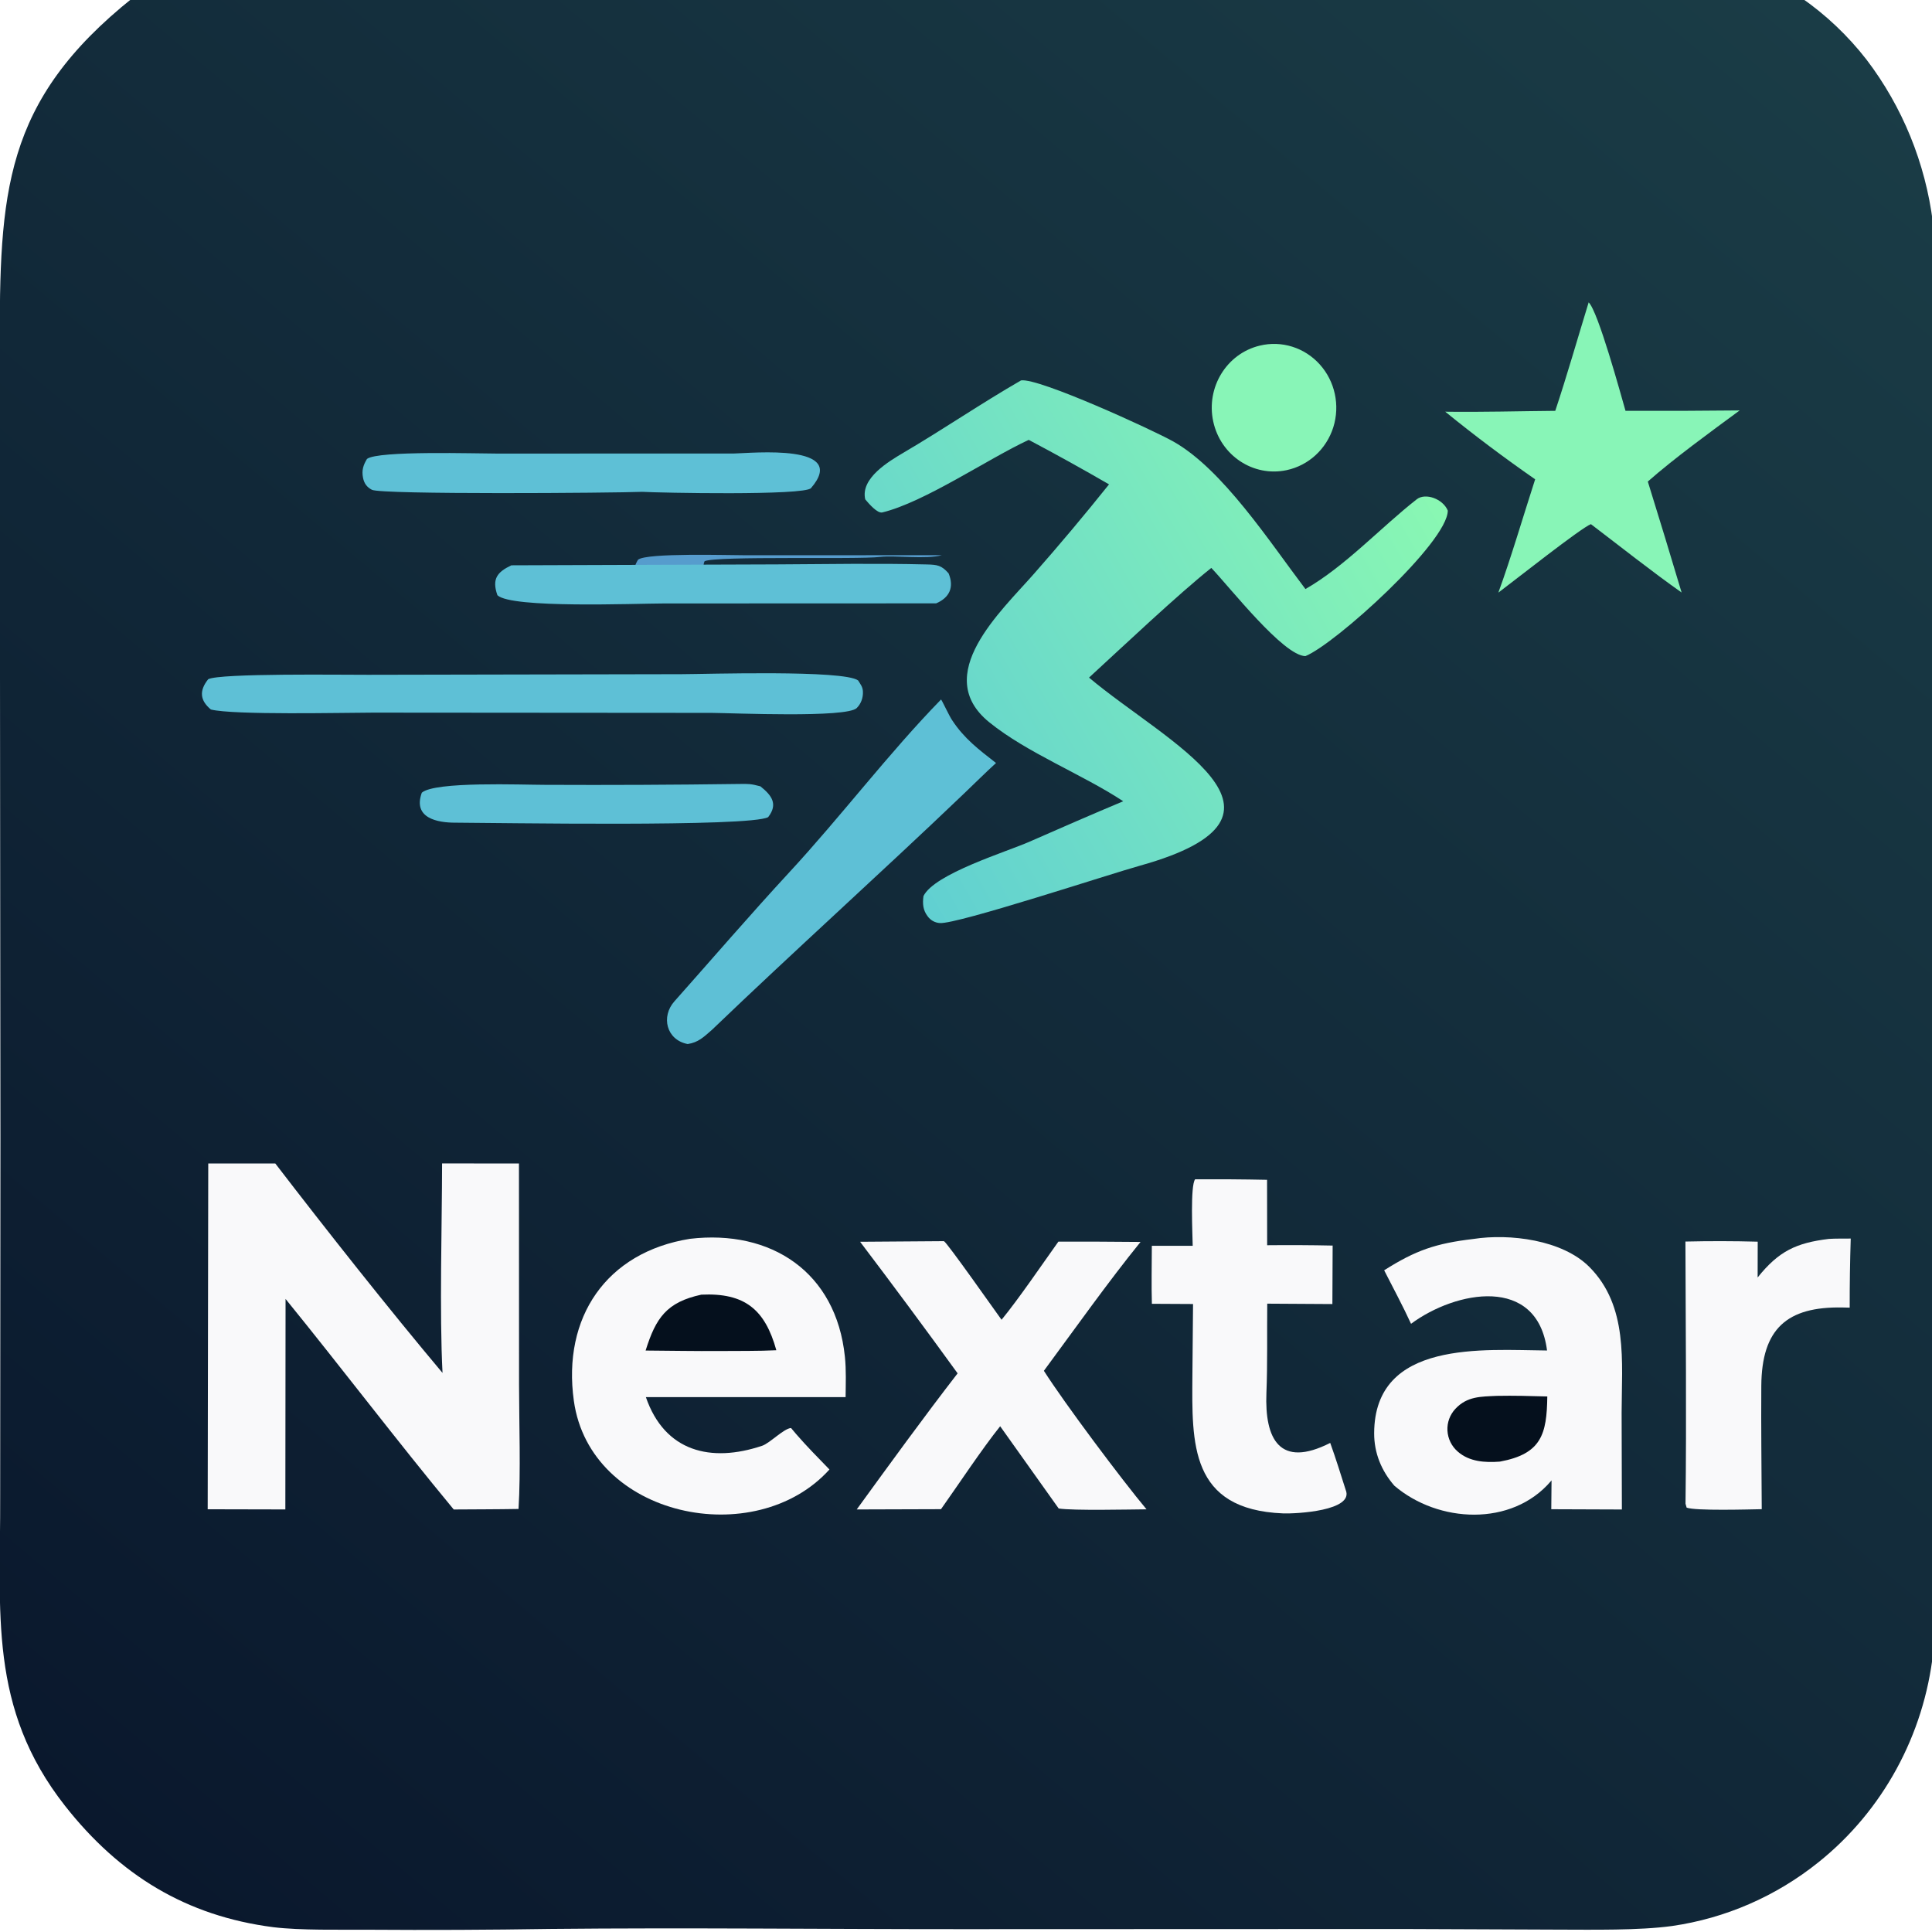
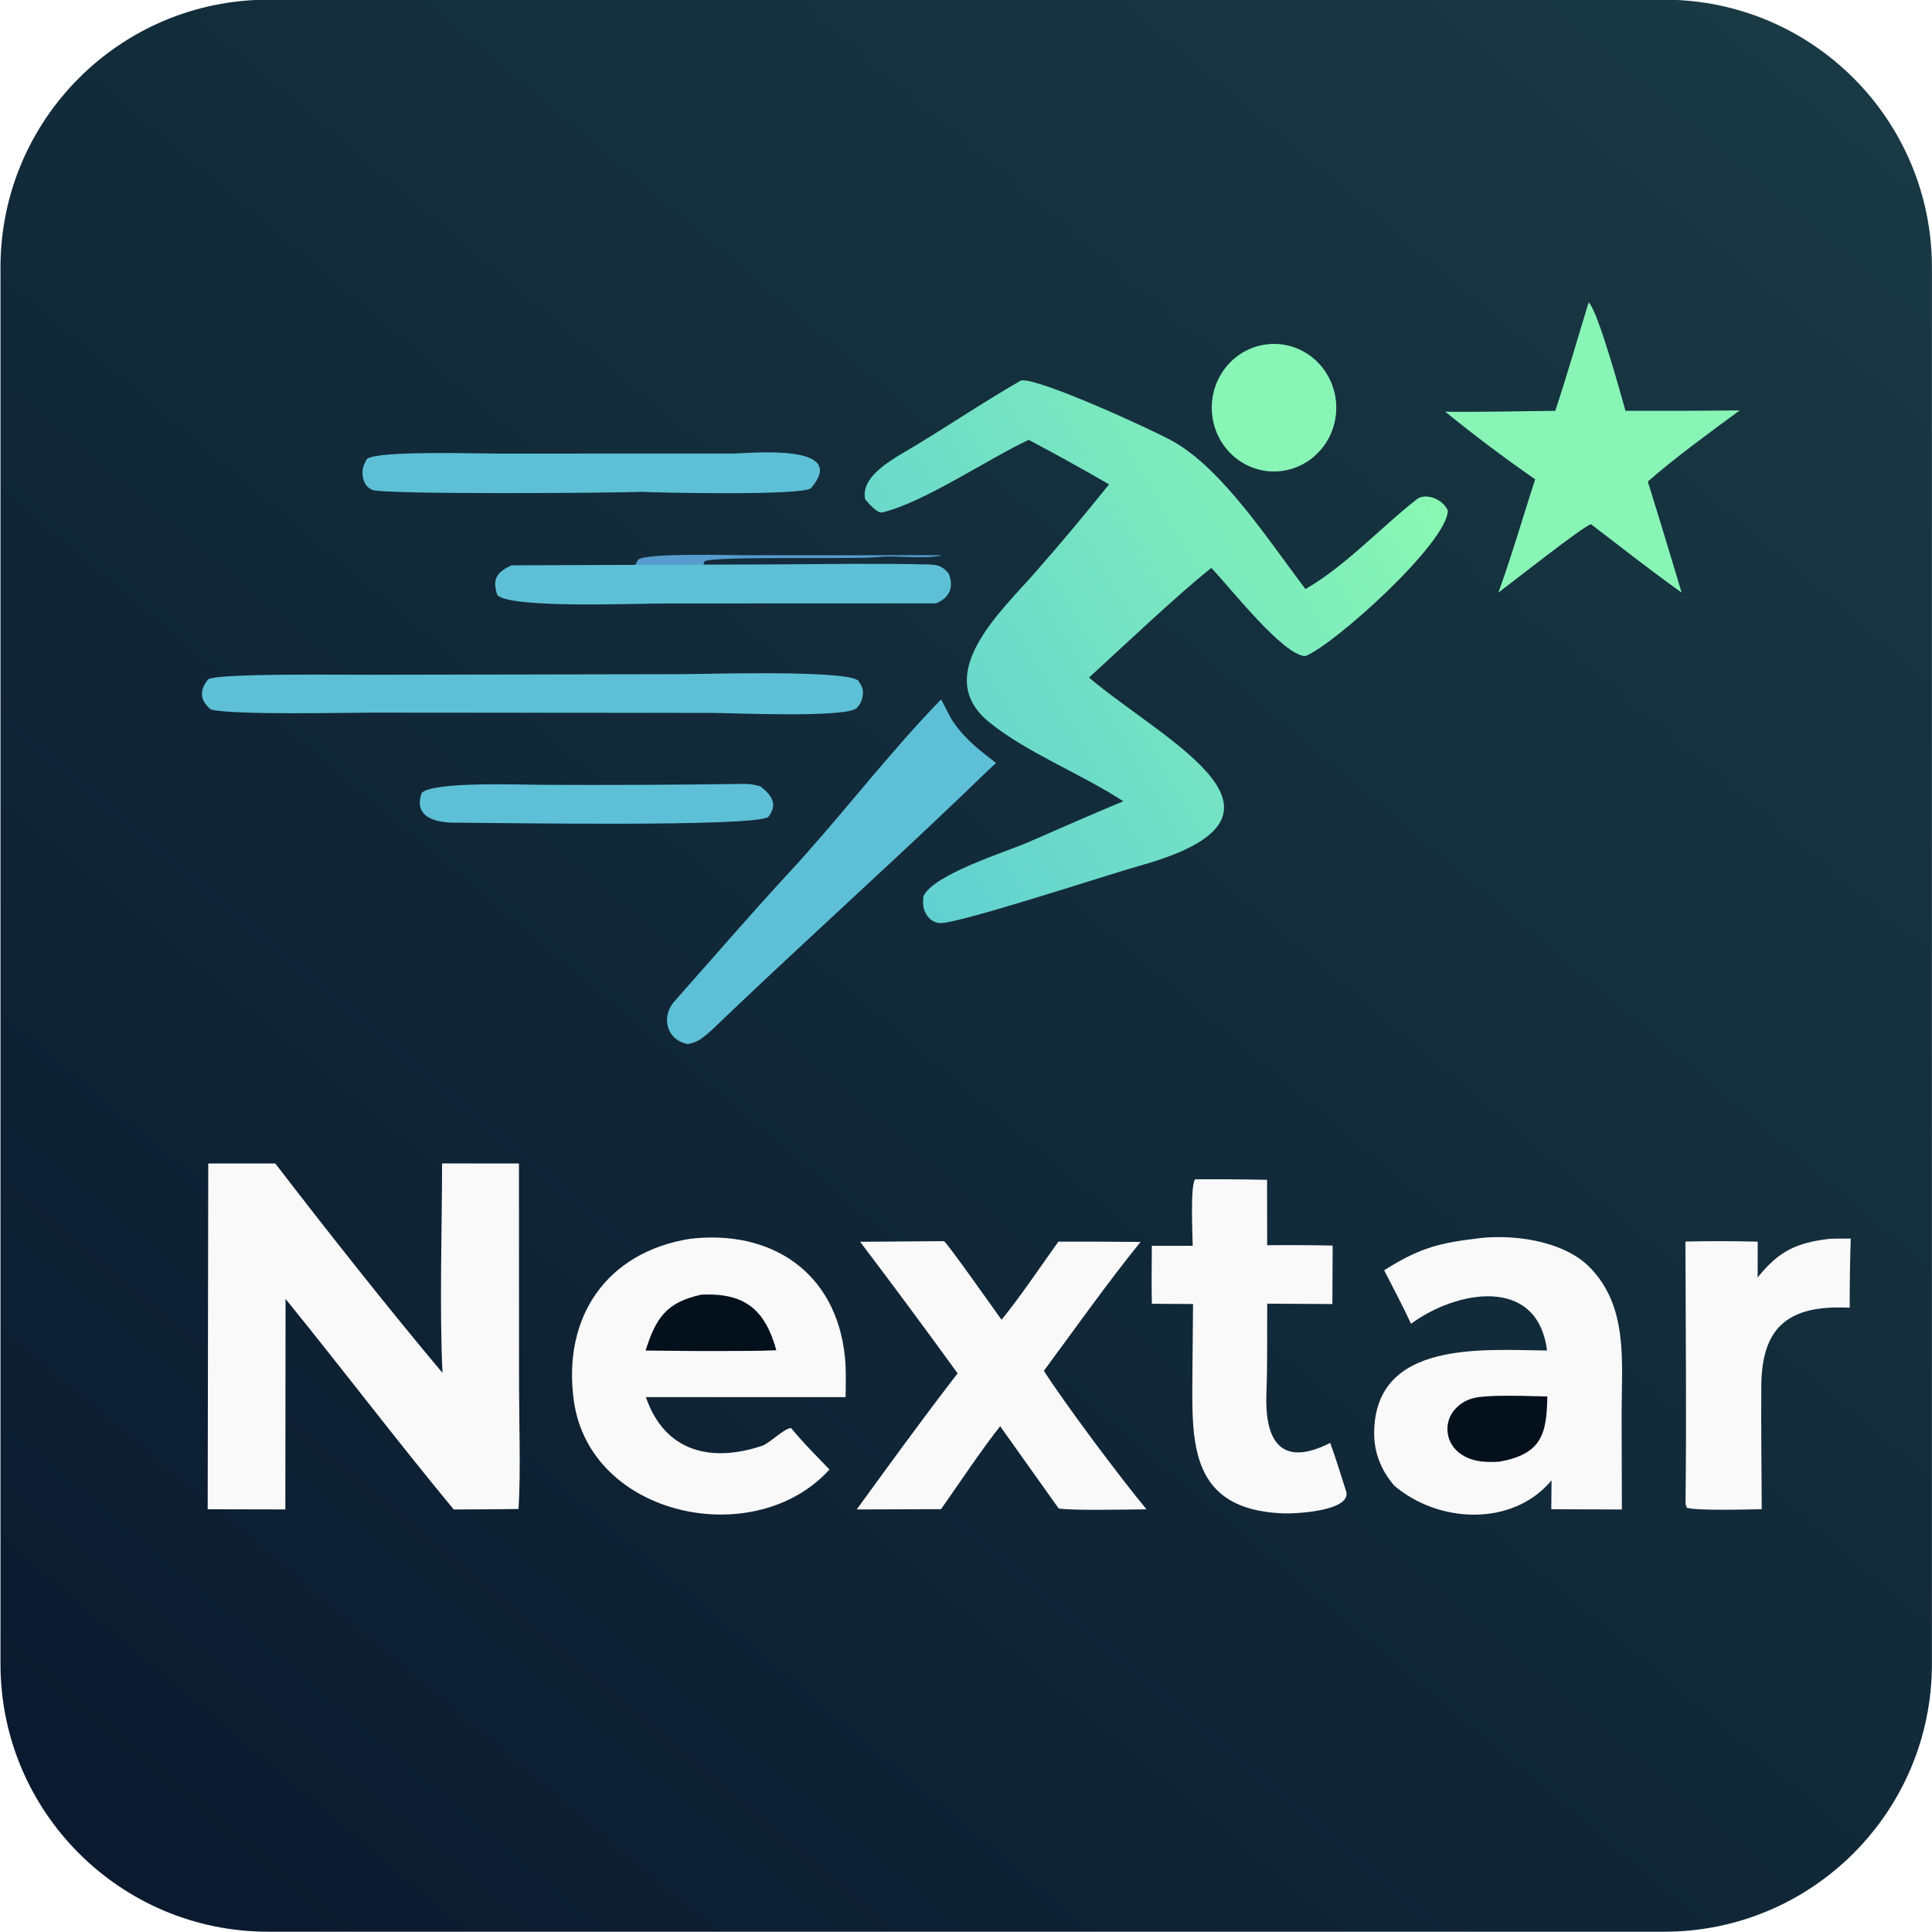
- <svg xmlns="http://www.w3.org/2000/svg" xmlns:xlink="http://www.w3.org/1999/xlink" width="512" height="512" viewBox="0 0 512 512" version="1.1">
-   <defs>
+ <svg xmlns="http://www.w3.org/2000/svg" xmlns:xlink="http://www.w3.org/1999/xlink" width="512" height="512" viewBox="0 0 512 512" version="1.1" id="svg1">
+   <defs id="defs1">
    <linearGradient id="gradient_4" gradientUnits="userSpaceOnUse" x1="283.483" y1="570.305" x2="173.624" y2="635.223" gradientTransform="matrix(0.9733706,0,0,0.9970821,99.6037,-448.7471)">
-       <stop offset="0" stop-color="#89F7B3" />
-       <stop offset="1" stop-color="#61D0D1" />
+       <stop offset="0" stop-color="#89F7B3" id="stop18" />
+       <stop offset="1" stop-color="#61D0D1" id="stop19" />
    </linearGradient>
    <linearGradient id="gradient_0" gradientUnits="userSpaceOnUse" x1="63.961" y1="362.055" x2="367.209" y2="-7.719">
-       <stop offset="0" stop-color="#0A182D" />
-       <stop offset="1" stop-color="#1A3C46" />
+       <stop offset="0" stop-color="#0A182D" id="stop1" />
+       <stop offset="1" stop-color="#1A3C46" id="stop2" />
    </linearGradient>
    <linearGradient id="gradient_4-0" gradientUnits="userSpaceOnUse" x1="283.483" y1="570.305" x2="173.624" y2="635.223" gradientTransform="matrix(1.322927,0,0,1.355154,-4.638562,-657.0727)">
-       <stop offset="0" stop-color="#89F7B3" />
-       <stop offset="1" stop-color="#61D0D1" />
+       <stop offset="0" stop-color="#89F7B3" id="stop18-6" />
+       <stop offset="1" stop-color="#61D0D1" id="stop19-2" />
    </linearGradient>
-     <linearGradient xlink:href="#gradient_0" id="linearGradient67" gradientUnits="userSpaceOnUse" x1="63.961" y1="362.055" x2="367.209" y2="-7.719" gradientTransform="matrix(1.366524,0,0,1.402953,-38.31195,-0.6521726)" />
+     <linearGradient xlink:href="#gradient_0" id="linearGradient67" gradientUnits="userSpaceOnUse" x1="63.961" y1="362.055" x2="367.209" y2="-7.719" gradientTransform="matrix(1.581256,0,0,1.623409,-84.66633,-40.8872)" />
+     <clipPath clipPathUnits="userSpaceOnUse" id="clipPath1">
+       <rect style="fill:#000000" id="rect2" width="511.855" height="512.008" x="0.127" y="-0.081" ry="70.957" />
+     </clipPath>
  </defs>
-   <g>
-     <path fill="url(#gradient_0)" d="M 35.289,-0.652 H 477.278 c 6.573,4.547 12.435,10.101 17.382,16.468 9.511,12.49 15.592,27.386 17.574,43.118 1.845,14.182 0.916,47.975 0.916,63.432 l 0.027,118.717 -0.055,127.147 c 0.014,18.568 1.121,52.576 -0.806,69.672 -2.446,21.958 -13.392,41.983 -30.364,55.581 -11.274,9.057 -24.693,14.899 -38.878,16.934 -8.718,1.193 -21.085,0.968 -30.05,0.954 l -41.392,-0.168 -116.592,0.042 c -36.295,0.014 -73.136,-0.421 -109.322,-0.056 -16.016,0.253 -32.045,0.323 -48.074,0.21 -7.543,-0.042 -17.942,0.21 -25.199,-0.673 C 49.35,507.764 31.654,496.911 17.223,478.553 -3.165,452.59 0.169,427.316 0.047,396.266 L 0.115,301.697 -0.036,141.001 -0.077,92.723 C -0.09,51.257 0.716,26.912 35.289,-0.652 Z" style="fill:url(#linearGradient67);stroke-width:1.385" />
-     <path fill="#f9f9fa" d="m 117.157,308.317 20.373,0.023 0.023,58.732 c 0.011,10.003 0.47,23.114 -0.138,32.819 -5.69,0.103 -11.471,0.092 -17.172,0.138 -15.062,-18.193 -29.619,-37.407 -44.566,-55.796 l -0.057,55.784 -20.579,-0.046 0.149,-91.643 17.769,0.011 c 13.502,17.574 30.055,38.543 44.313,55.497 -0.826,-16.037 -0.138,-38.968 -0.115,-55.52 z" style="stroke-width:1.147" />
-     <path fill="#f9f9fa" d="m 182.841,328.3 c 21.474,-2.535 38.761,8.775 41.067,31.27 0.367,3.51 0.218,7.135 0.184,10.68 h -52.928 c 4.978,14.465 17.23,17.459 30.812,12.894 2.03,-0.677 5.759,-4.6 7.663,-4.703 l 1.399,1.663 c 2.788,3.212 5.804,6.263 8.775,9.326 -19.604,21.726 -63.424,12.722 -67.737,-18.205 -3.086,-22.105 8.592,-39.38 30.766,-42.925 z" style="stroke-width:1.147" />
-     <path fill="#05101d" d="m 185.858,343.098 c 11.517,-0.539 16.886,3.946 19.88,14.729 -4.692,0.241 -10.186,0.161 -14.935,0.206 -6.504,0.046 -13.192,-0.08 -19.707,-0.126 2.707,-8.672 5.575,-12.813 14.763,-14.809 z" style="stroke-width:1.147" />
-     <path fill="#f9f9fa" d="m 390.469,328.335 c 9.578,-1.48 23.573,0.206 30.754,7.445 10.301,10.381 8.557,25.053 8.523,38.566 l 0.069,25.684 -18.709,-0.069 0.069,-7.651 -0.149,0.184 c -10.381,12.194 -29.905,11.15 -41.503,1.239 -3.441,-3.969 -5.369,-8.661 -5.357,-13.915 0.08,-24.847 29.148,-22.048 45.816,-21.921 -2.558,-20.052 -24.204,-15.842 -36.042,-7.078 -2.099,-4.588 -4.818,-9.647 -7.124,-14.178 8.408,-5.334 13.708,-7.124 23.654,-8.305 z" style="stroke-width:1.147" />
-     <path fill="#05101d" d="m 396.675,369.918 c 4.531,-0.092 8.844,0.034 13.375,0.161 -0.126,10.003 -1.549,15.234 -12.572,17.264 -3.935,0.298 -8.087,0.046 -11.161,-2.661 -1.629,-1.411 -2.615,-3.418 -2.73,-5.564 -0.115,-2.134 0.654,-4.21 2.111,-5.77 3.132,-3.35 6.768,-3.223 10.978,-3.43 z" style="stroke-width:1.147" />
-     <path fill="url(#gradient_4)" d="m 270.583,100.811 c 4.643,-0.745 34.819,13.091 40.31,16.167 13.123,7.345 25.652,26.751 35.058,39.123 10.438,-5.936 20.056,-16.397 29.501,-23.783 2.275,-1.789 6.919,-0.149 8.229,2.995 -0.04,8.416 -29.872,35.41 -37.743,38.568 -5.847,-0.136 -19.751,-17.915 -24.924,-23.376 -8.625,6.816 -23.958,21.317 -32.412,29.068 20.36,17.156 61.252,36.481 13.586,49.815 -8.162,2.263 -48.419,15.544 -53.089,15.232 -1.283,-0.068 -2.461,-0.705 -3.241,-1.762 -1.283,-1.667 -1.402,-3.401 -1.125,-5.394 2.858,-5.881 21.974,-11.709 28.033,-14.378 8.096,-3.564 16.735,-7.318 24.897,-10.746 -10.848,-7.155 -25.44,-12.779 -35.507,-20.937 -15.452,-12.535 3.149,-29.407 11.867,-39.354 6.813,-7.738 13.441,-15.638 19.884,-23.688 -7.025,-4.065 -14.129,-8.009 -21.286,-11.79 -10.795,5.014 -27.609,16.519 -38.801,19.23 -1.296,0.312 -3.559,-2.304 -4.524,-3.469 -1.31,-5.624 6.257,-10.069 10.266,-12.44 10.464,-6.152 20.479,-13.009 31.023,-19.081 z" style="fill:url(#gradient_4-0);stroke-width:1.339" />
-     <path fill="#f9f9fa" d="m 250.154,328.92 c 0.826,0.367 13.605,18.549 15.268,20.832 4.646,-5.667 10.691,-14.591 15.062,-20.705 7.261,-0.023 14.522,0.011 21.772,0.08 -8.443,10.393 -17.597,23.298 -25.615,34.15 5.449,8.58 20.705,28.942 27.198,36.708 -4.6,0.034 -19.363,0.379 -23.275,-0.218 L 265.055,377.97 c -4.795,5.976 -11.093,15.509 -15.681,21.979 l -22.334,0.069 c 8.626,-11.873 17.78,-24.491 26.739,-36.065 -8.489,-11.712 -17.103,-23.344 -25.845,-34.872 z" style="stroke-width:1.147" />
-     <path fill="#f9f9fa" d="m 316.721,312.527 c 6.355,-0.034 12.71,0 19.065,0.138 l 0.023,17.333 c 5.781,-0.057 11.574,-0.034 17.356,0.092 l -0.069,15.498 -17.264,-0.103 c -0.08,7.697 0.092,16.037 -0.218,23.654 -0.493,12.274 3.522,20.04 16.908,13.249 1.468,4.049 2.776,8.317 4.095,12.435 2.34,5.575 -13.169,6.378 -16.61,6.24 -24.732,-0.998 -24.135,-18.606 -24.009,-36.513 l 0.172,-18.973 -10.909,-0.057 c -0.149,-4.933 -0.023,-10.393 -0.011,-15.371 h 10.829 c -0.046,-2.994 -0.677,-15.979 0.642,-17.62 z" style="stroke-width:1.147" />
-     <path fill="#f9f9fa" d="m 484.647,328.323 c 1.652,-0.115 4.095,-0.069 5.816,-0.092 -0.195,6.103 -0.287,12.205 -0.275,18.308 -0.665,-0.023 -1.331,-0.034 -1.996,-0.046 -14.557,-0.241 -21.336,5.564 -21.428,20.809 -0.08,10.852 0.069,21.795 0.115,32.647 -3.315,0.057 -17.597,0.482 -19.902,-0.413 l -0.298,-1.044 c 0.287,-23 0.034,-46.435 -0.023,-69.469 6.389,-0.149 12.779,-0.138 19.157,0.034 l -0.023,9.487 c 5.609,-6.997 10.198,-9.154 18.859,-10.221 z" style="stroke-width:1.147" />
-     <path fill="#88f5b7" d="m 421.013,80.131 c 2.5,2.358 8.52,24.42 9.763,28.743 10.094,0.041 20.175,0 30.255,-0.108 -7.594,5.597 -17.37,12.698 -24.342,18.85 3.043,9.798 6.033,19.596 8.956,29.407 -7.832,-5.515 -16.338,-12.264 -24.038,-18.118 -2.514,0.908 -20.611,15.218 -24.527,18.146 3.334,-9.134 6.707,-20.625 9.75,-30.03 -8.149,-5.665 -16.113,-11.641 -23.826,-17.915 9.472,0.136 19.619,-0.149 29.157,-0.23 3.069,-9.201 5.98,-19.406 8.85,-28.743 z" style="stroke-width:1.339" />
-     <path fill="#5ec0d6" d="m 249.39,185.372 c 0.41,0.542 2.103,4.242 2.91,5.448 3.254,4.96 7.078,7.806 11.655,11.383 -3.003,2.737 -5.821,5.583 -8.771,8.375 -21.987,21.018 -44.556,41.278 -66.504,62.337 -2.209,1.924 -3.625,3.347 -6.443,3.767 -5.689,-1.098 -7.078,-7.304 -3.545,-11.275 10.081,-11.343 20.135,-23.038 30.441,-34.191 13.613,-14.703 26.353,-31.589 40.257,-45.845 z" style="stroke-width:1.339" />
-     <path fill="#5ec0d6" d="m 97.121,178.827 83.45,-0.163 c 6.654,-0.014 42.969,-1.179 46.832,1.653 0.661,1.071 1.244,1.694 1.283,3.022 0.053,1.613 -0.503,3.158 -1.64,4.296 -2.659,2.67 -32.835,1.328 -38.444,1.287 l -89.734,-0.068 c -7.765,0.014 -36.883,0.691 -42.982,-0.827 -2.91,-2.412 -3.135,-4.987 -0.714,-8.023 3.03,-1.64 36.116,-1.152 41.95,-1.179 z" style="stroke-width:1.339" />
-     <path fill="#5ec0d6" d="m 194.488,120.189 c 4.882,-0.122 30.626,-2.67 20.439,9.161 -1.733,2.033 -40.429,1.247 -44.741,0.989 -7.594,0.312 -69.162,0.772 -71.636,-0.542 -1.31,-0.691 -2.051,-1.667 -2.342,-3.171 -0.397,-1.951 0.053,-3.361 1.045,-5.001 2.844,-2.263 29.369,-1.409 34.343,-1.423 z" style="stroke-width:1.339" />
-     <path fill="#569ccd" d="m 229.467,155.532 c -6.284,0.257 -57.256,0.637 -59.307,-0.447 -1.085,-0.569 -1.693,-1.382 -1.931,-2.629 -0.331,-1.613 0.04,-2.778 0.86,-4.133 2.355,-1.87 24.315,-1.165 28.43,-1.179 l 52.07,-0.014 c -4.061,1.165 -12.436,0 -16.351,0.461 -6.072,0.732 -43.379,-0.325 -46.514,1.138 -0.794,1.829 0.463,2.548 -0.582,5.38 0.609,0.379 37.677,0.339 43.326,1.423 z" style="stroke-width:1.339" />
-     <path fill="#5ec0d6" d="m 135.526,149.813 70.3,-0.244 c 13.176,-0.068 26.591,-0.312 39.767,0.014 2.818,0.068 3.916,0.23 5.794,2.358 1.521,3.672 0.251,6.437 -3.294,7.955 l -72.311,0.027 c -7.422,0.014 -40.257,1.369 -43.961,-2.182 -1.521,-4.323 -0.053,-6.152 3.704,-7.928 z" style="stroke-width:1.339" />
-     <path fill="#5ec0d6" d="m 195.785,207.76 c 2.646,-0.041 3.149,-0.054 5.728,0.623 2.99,2.385 4.736,4.702 2.064,8.158 -4.564,2.683 -72.576,1.504 -82.828,1.477 -4.842,0.027 -11.404,-1.206 -8.969,-7.941 3.44,-3.049 26.498,-2.087 32.61,-2.087 17.132,0.081 34.264,0 51.396,-0.23 z" style="stroke-width:1.339" />
-     <path fill="#88f5b7" d="m 333.846,91.596 c 5.794,-1.409 11.867,0.501 15.902,4.973 4.035,4.486 5.411,10.828 3.598,16.641 -1.826,5.8 -6.562,10.15 -12.369,11.383 -8.837,1.884 -17.502,-3.862 -19.46,-12.901 -1.945,-9.039 3.559,-17.996 12.33,-20.097 z" style="stroke-width:1.339" />
+   <g id="layer1">
+     <path fill="url(#gradient_0)" d="M 0.5,-40.887 H 511.941 c 7.606,5.262 14.389,11.689 20.114,19.056 11.006,14.453 18.042,31.689 20.335,49.894 2.135,16.411 1.059,55.514 1.059,73.399 l 0.032,137.371 -0.063,147.126 c 0.016,21.486 1.297,60.837 -0.933,80.62 -2.83,25.408 -15.496,48.581 -35.136,64.315 -13.045,10.481 -28.573,17.241 -44.987,19.595 -10.088,1.38 -24.399,1.12 -34.772,1.104 l -47.896,-0.195 -134.913,0.049 c -41.998,0.016 -84.629,-0.487 -126.5,-0.065 -18.532,0.292 -37.08,0.373 -55.629,0.244 -8.729,-0.049 -20.762,0.244 -29.158,-0.779 C 16.771,547.42 -3.706,534.861 -20.404,513.619 -43.996,483.576 -40.138,454.33 -40.28,418.401 l 0.079,-109.429 -0.174,-185.947 -0.047,-55.865 c -0.016,-47.981 0.917,-76.152 40.923,-108.048 z" id="path2-2" style="fill:url(#linearGradient67);stroke-width:1.602" clip-path="url(#clipPath1)" />
+     <path fill="#f9f9fa" d="m 117.157,308.317 20.373,0.023 0.023,58.732 c 0.011,10.003 0.47,23.114 -0.138,32.819 -5.69,0.103 -11.471,0.092 -17.172,0.138 -15.062,-18.193 -29.619,-37.407 -44.566,-55.796 l -0.057,55.784 -20.579,-0.046 0.149,-91.643 17.769,0.011 c 13.502,17.574 30.055,38.543 44.313,55.497 -0.826,-16.037 -0.138,-38.968 -0.115,-55.52 z" id="path14" style="stroke-width:1.147" />
+     <path fill="#f9f9fa" d="m 182.841,328.3 c 21.474,-2.535 38.761,8.775 41.067,31.27 0.367,3.51 0.218,7.135 0.184,10.68 h -52.928 c 4.978,14.465 17.23,17.459 30.812,12.894 2.03,-0.677 5.759,-4.6 7.663,-4.703 l 1.399,1.663 c 2.788,3.212 5.804,6.263 8.775,9.326 -19.604,21.726 -63.424,12.722 -67.737,-18.205 -3.086,-22.105 8.592,-39.38 30.766,-42.925 z" id="path15" style="stroke-width:1.147" />
+     <path fill="#05101d" d="m 185.858,343.098 c 11.517,-0.539 16.886,3.946 19.88,14.729 -4.692,0.241 -10.186,0.161 -14.935,0.206 -6.504,0.046 -13.192,-0.08 -19.707,-0.126 2.707,-8.672 5.575,-12.813 14.763,-14.809 z" id="path16" style="stroke-width:1.147" />
+     <path fill="#f9f9fa" d="m 390.469,328.335 c 9.578,-1.48 23.573,0.206 30.754,7.445 10.301,10.381 8.557,25.053 8.523,38.566 l 0.069,25.684 -18.709,-0.069 0.069,-7.651 -0.149,0.184 c -10.381,12.194 -29.905,11.15 -41.503,1.239 -3.441,-3.969 -5.369,-8.661 -5.357,-13.915 0.08,-24.847 29.148,-22.048 45.816,-21.921 -2.558,-20.052 -24.204,-15.842 -36.042,-7.078 -2.099,-4.588 -4.818,-9.647 -7.124,-14.178 8.408,-5.334 13.708,-7.124 23.654,-8.305 z" id="path17" style="stroke-width:1.147" />
+     <path fill="#05101d" d="m 396.675,369.918 c 4.531,-0.092 8.844,0.034 13.375,0.161 -0.126,10.003 -1.549,15.234 -12.572,17.264 -3.935,0.298 -8.087,0.046 -11.161,-2.661 -1.629,-1.411 -2.615,-3.418 -2.73,-5.564 -0.115,-2.134 0.654,-4.21 2.111,-5.77 3.132,-3.35 6.768,-3.223 10.978,-3.43 z" id="path18" style="stroke-width:1.147" />
+     <path fill="url(#gradient_4)" d="m 270.583,100.811 c 4.643,-0.745 34.819,13.091 40.31,16.167 13.123,7.345 25.652,26.751 35.058,39.123 10.438,-5.936 20.056,-16.397 29.501,-23.783 2.275,-1.789 6.919,-0.149 8.229,2.995 -0.04,8.416 -29.872,35.41 -37.743,38.568 -5.847,-0.136 -19.751,-17.915 -24.924,-23.376 -8.625,6.816 -23.958,21.317 -32.412,29.068 20.36,17.156 61.252,36.481 13.586,49.815 -8.162,2.263 -48.419,15.544 -53.089,15.232 -1.283,-0.068 -2.461,-0.705 -3.241,-1.762 -1.283,-1.667 -1.402,-3.401 -1.125,-5.394 2.858,-5.881 21.974,-11.709 28.033,-14.378 8.096,-3.564 16.735,-7.318 24.897,-10.746 -10.848,-7.155 -25.44,-12.779 -35.507,-20.937 -15.452,-12.535 3.149,-29.407 11.867,-39.354 6.813,-7.738 13.441,-15.638 19.884,-23.688 -7.025,-4.065 -14.129,-8.009 -21.286,-11.79 -10.795,5.014 -27.609,16.519 -38.801,19.23 -1.296,0.312 -3.559,-2.304 -4.524,-3.469 -1.31,-5.624 6.257,-10.069 10.266,-12.44 10.464,-6.152 20.479,-13.009 31.023,-19.081 z" id="path19" style="fill:url(#gradient_4-0);stroke-width:1.339" />
+     <path fill="#f9f9fa" d="m 250.154,328.92 c 0.826,0.367 13.605,18.549 15.268,20.832 4.646,-5.667 10.691,-14.591 15.062,-20.705 7.261,-0.023 14.522,0.011 21.772,0.08 -8.443,10.393 -17.597,23.298 -25.615,34.15 5.449,8.58 20.705,28.942 27.198,36.708 -4.6,0.034 -19.363,0.379 -23.275,-0.218 L 265.055,377.97 c -4.795,5.976 -11.093,15.509 -15.681,21.979 l -22.334,0.069 c 8.626,-11.873 17.78,-24.491 26.739,-36.065 -8.489,-11.712 -17.103,-23.344 -25.845,-34.872 z" id="path20" style="stroke-width:1.147" />
+     <path fill="#f9f9fa" d="m 316.721,312.527 c 6.355,-0.034 12.71,0 19.065,0.138 l 0.023,17.333 c 5.781,-0.057 11.574,-0.034 17.356,0.092 l -0.069,15.498 -17.264,-0.103 c -0.08,7.697 0.092,16.037 -0.218,23.654 -0.493,12.274 3.522,20.04 16.908,13.249 1.468,4.049 2.776,8.317 4.095,12.435 2.34,5.575 -13.169,6.378 -16.61,6.24 -24.732,-0.998 -24.135,-18.606 -24.009,-36.513 l 0.172,-18.973 -10.909,-0.057 c -0.149,-4.933 -0.023,-10.393 -0.011,-15.371 h 10.829 c -0.046,-2.994 -0.677,-15.979 0.642,-17.62 z" id="path21" style="stroke-width:1.147" />
+     <path fill="#f9f9fa" d="m 484.647,328.323 c 1.652,-0.115 4.095,-0.069 5.816,-0.092 -0.195,6.103 -0.287,12.205 -0.275,18.308 -0.665,-0.023 -1.331,-0.034 -1.996,-0.046 -14.557,-0.241 -21.336,5.564 -21.428,20.809 -0.08,10.852 0.069,21.795 0.115,32.647 -3.315,0.057 -17.597,0.482 -19.902,-0.413 l -0.298,-1.044 c 0.287,-23 0.034,-46.435 -0.023,-69.469 6.389,-0.149 12.779,-0.138 19.157,0.034 l -0.023,9.487 c 5.609,-6.997 10.198,-9.154 18.859,-10.221 z" id="path22" style="stroke-width:1.147" />
+     <path fill="#88f5b7" d="m 421.013,80.131 c 2.5,2.358 8.52,24.42 9.763,28.743 10.094,0.041 20.175,0 30.255,-0.108 -7.594,5.597 -17.37,12.698 -24.342,18.85 3.043,9.798 6.033,19.596 8.956,29.407 -7.832,-5.515 -16.338,-12.264 -24.038,-18.118 -2.514,0.908 -20.611,15.218 -24.527,18.146 3.334,-9.134 6.707,-20.625 9.75,-30.03 -8.149,-5.665 -16.113,-11.641 -23.826,-17.915 9.472,0.136 19.619,-0.149 29.157,-0.23 3.069,-9.201 5.98,-19.406 8.85,-28.743 z" id="path23" style="stroke-width:1.339" />
+     <path fill="#5ec0d6" d="m 249.39,185.372 c 0.41,0.542 2.103,4.242 2.91,5.448 3.254,4.96 7.078,7.806 11.655,11.383 -3.003,2.737 -5.821,5.583 -8.771,8.375 -21.987,21.018 -44.556,41.278 -66.504,62.337 -2.209,1.924 -3.625,3.347 -6.443,3.767 -5.689,-1.098 -7.078,-7.304 -3.545,-11.275 10.081,-11.343 20.135,-23.038 30.441,-34.191 13.613,-14.703 26.353,-31.589 40.257,-45.845 z" id="path24" style="stroke-width:1.339" />
+     <path fill="#5ec0d6" d="m 97.121,178.827 83.45,-0.163 c 6.654,-0.014 42.969,-1.179 46.832,1.653 0.661,1.071 1.244,1.694 1.283,3.022 0.053,1.613 -0.503,3.158 -1.64,4.296 -2.659,2.67 -32.835,1.328 -38.444,1.287 l -89.734,-0.068 c -7.765,0.014 -36.883,0.691 -42.982,-0.827 -2.91,-2.412 -3.135,-4.987 -0.714,-8.023 3.03,-1.64 36.116,-1.152 41.95,-1.179 z" id="path25" style="stroke-width:1.339" />
+     <path fill="#5ec0d6" d="m 194.488,120.189 c 4.882,-0.122 30.626,-2.67 20.439,9.161 -1.733,2.033 -40.429,1.247 -44.741,0.989 -7.594,0.312 -69.162,0.772 -71.636,-0.542 -1.31,-0.691 -2.051,-1.667 -2.342,-3.171 -0.397,-1.951 0.053,-3.361 1.045,-5.001 2.844,-2.263 29.369,-1.409 34.343,-1.423 z" id="path26" style="stroke-width:1.339" />
+     <path fill="#569ccd" d="m 229.467,155.532 c -6.284,0.257 -57.256,0.637 -59.307,-0.447 -1.085,-0.569 -1.693,-1.382 -1.931,-2.629 -0.331,-1.613 0.04,-2.778 0.86,-4.133 2.355,-1.87 24.315,-1.165 28.43,-1.179 l 52.07,-0.014 c -4.061,1.165 -12.436,0 -16.351,0.461 -6.072,0.732 -43.379,-0.325 -46.514,1.138 -0.794,1.829 0.463,2.548 -0.582,5.38 0.609,0.379 37.677,0.339 43.326,1.423 z" id="path27" style="stroke-width:1.339" />
+     <path fill="#5ec0d6" d="m 135.526,149.813 70.3,-0.244 c 13.176,-0.068 26.591,-0.312 39.767,0.014 2.818,0.068 3.916,0.23 5.794,2.358 1.521,3.672 0.251,6.437 -3.294,7.955 l -72.311,0.027 c -7.422,0.014 -40.257,1.369 -43.961,-2.182 -1.521,-4.323 -0.053,-6.152 3.704,-7.928 z" id="path28" style="stroke-width:1.339" />
+     <path fill="#5ec0d6" d="m 195.785,207.76 c 2.646,-0.041 3.149,-0.054 5.728,0.623 2.99,2.385 4.736,4.702 2.064,8.158 -4.564,2.683 -72.576,1.504 -82.828,1.477 -4.842,0.027 -11.404,-1.206 -8.969,-7.941 3.44,-3.049 26.498,-2.087 32.61,-2.087 17.132,0.081 34.264,0 51.396,-0.23 z" id="path29" style="stroke-width:1.339" />
+     <path fill="#88f5b7" d="m 333.846,91.596 c 5.794,-1.409 11.867,0.501 15.902,4.973 4.035,4.486 5.411,10.828 3.598,16.641 -1.826,5.8 -6.562,10.15 -12.369,11.383 -8.837,1.884 -17.502,-3.862 -19.46,-12.901 -1.945,-9.039 3.559,-17.996 12.33,-20.097 z" id="path30" style="stroke-width:1.339" />
  </g>
</svg>
